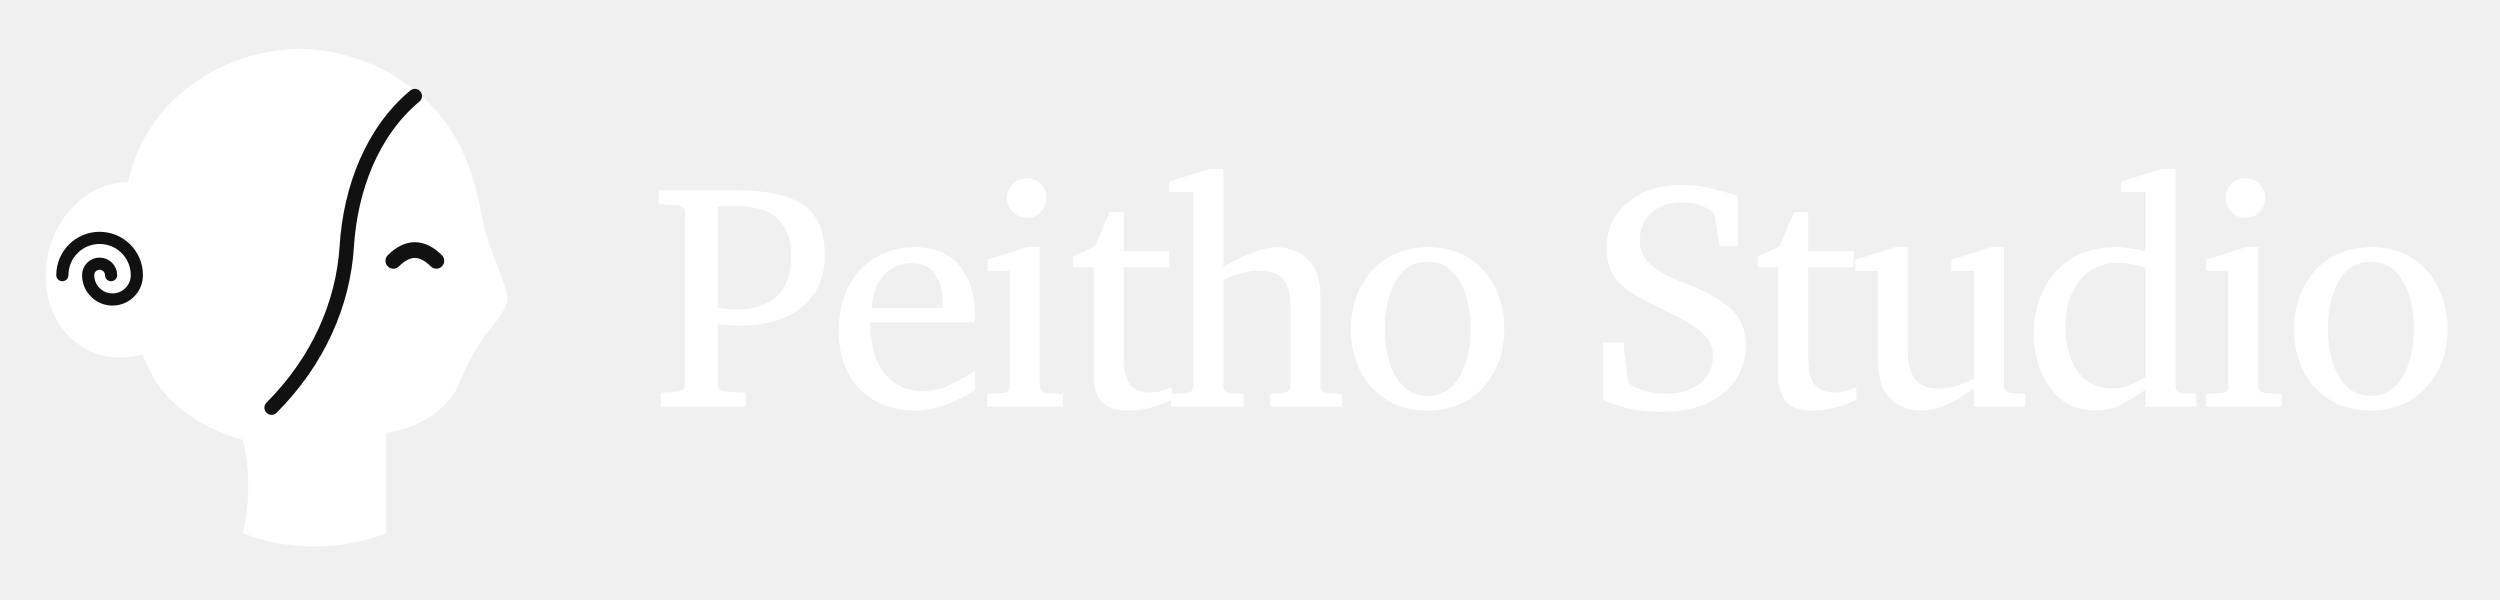
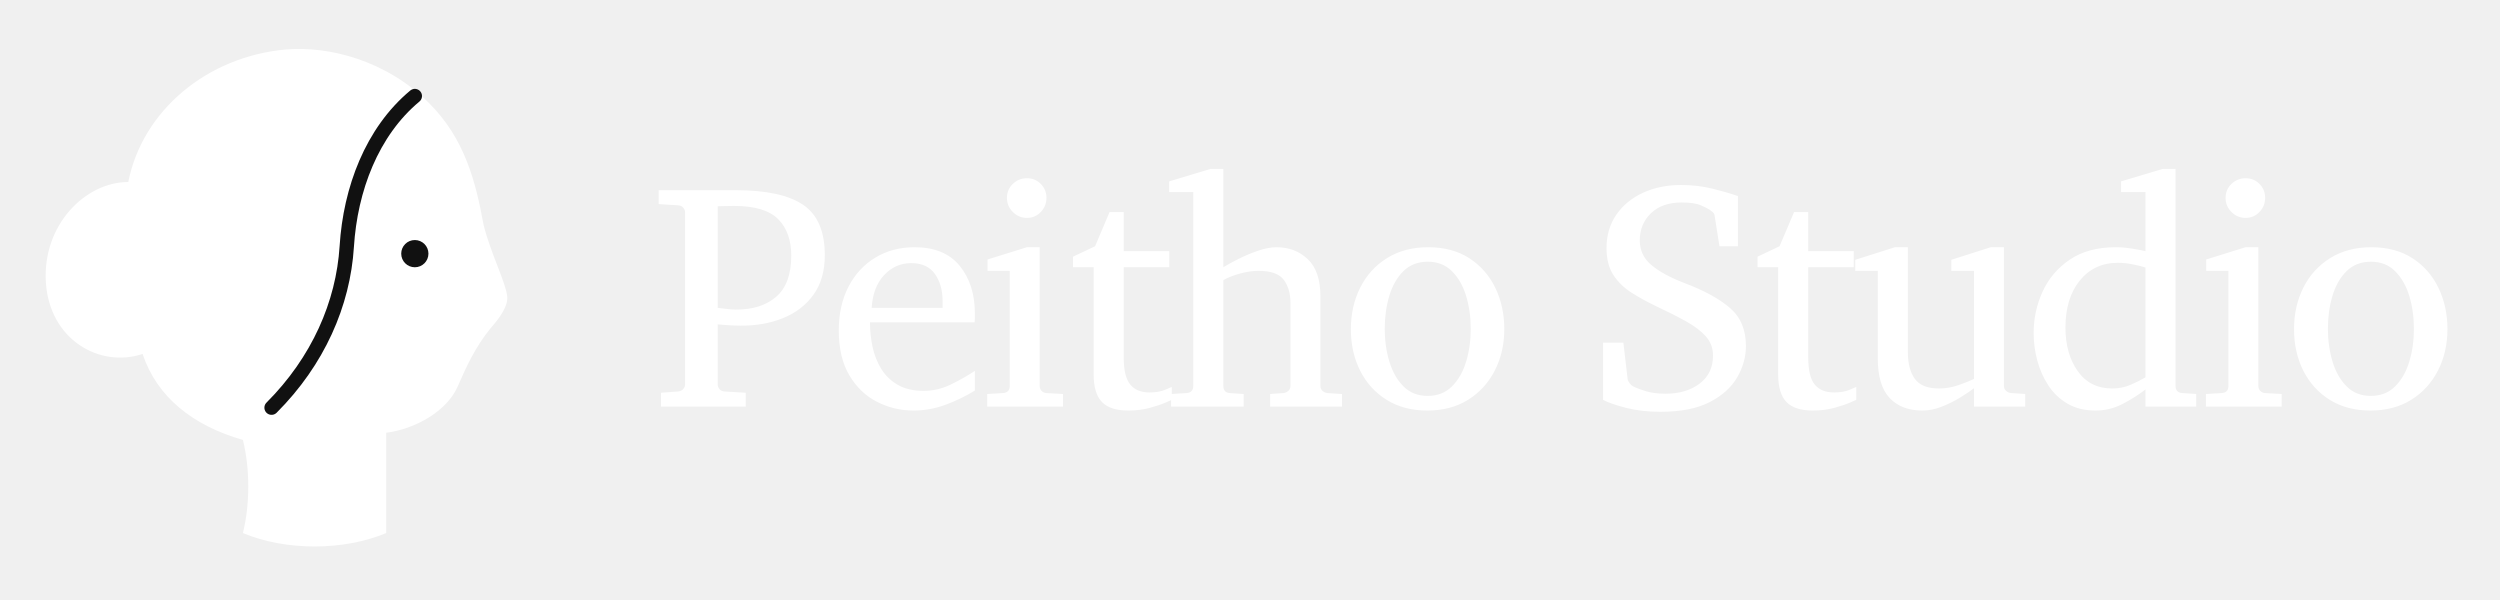
<svg xmlns="http://www.w3.org/2000/svg" viewBox="0 0 775 186" width="775" height="186" role="img">
  <g transform="translate(-13.54 -23.53) scale(2.2209)">
    <path d="M60 85L60 71C64 70.5 68.5 68 70 64.5C71.3 61.5 72.5 59 74.5 56.5C76 54.8 77 53.3 76.9 52C76.7 50 74.6 46 73.6 42C72.5 36 71 30 66 25C60 19 52 17 46 17.5C35 18.5 26 26 24 36C18 36 12 42 12.5 50C13 58 20 62 26 60C28 66 33 70 40 72C41 76 41 81 40 85C46 87.5 54 87.5 60 85Z" fill="#ffffff" />
    <path d="M64 24C58 29 55 37 54.5 45C54 53 50.5 61 44 67.5" fill="none" stroke="#111111" stroke-width="2" stroke-linecap="round" />
-     <path d="M21.6 49a1.6 1.6 0 1 0-3.2 0a3.4 3.4 0 1 0 6.8 0a5.2 5.2 0 1 0-10.4 0" fill="none" stroke="#111111" stroke-width="1.7" stroke-linecap="round" />
-     <path d="M61 47q3-3 6 0" fill="none" stroke="#111111" stroke-width="2.2" stroke-linecap="round" />
+     <circle cx="64" cy="46" r="1.9" fill="#111111" />
  </g>
  <path transform="translate(201.69 126.05)" fill="#ffffff" d="M54.00-46.92L54.00-46.92Q54.00-39.55 50.49-34.69Q46.97-29.83 41.06-27.44Q35.16-25.05 27.88-25.10L27.88-25.10Q25.93-25.10 23.56-25.27Q21.19-25.44 20.80-25.49L20.80-25.49L20.80-6.88Q20.80-6.15 21.31-5.47Q21.83-4.79 22.90-4.69L22.90-4.69L29.49-4.30L29.49 0L3.22 0L3.22-4.30L8.50-4.69Q9.57-4.79 10.13-5.47Q10.69-6.15 10.69-6.88L10.69-6.88L10.69-60.21Q10.69-60.94 10.13-61.65Q9.57-62.35 8.50-62.40L8.50-62.40L2.49-62.79L2.49-67.09L26.42-67.09Q40.58-67.09 47.29-62.55Q54.00-58.01 54.00-46.92ZM43.60-46.78L43.60-46.78Q43.60-54.05 39.53-58.13Q35.45-62.21 25.88-62.21L25.88-62.21Q24.51-62.21 22.66-62.16Q20.80-62.11 20.80-62.11L20.80-62.11L20.80-30.62Q21.04-30.62 23.02-30.35Q25-30.08 26.42-30.08L26.42-30.08Q34.28-30.03 38.94-34.06Q43.60-38.09 43.60-46.78ZM100.52-11.08L100.52-4.98Q96.32-2.39 91.46-0.59Q86.60 1.22 81.52 1.22L81.52 1.22Q75.47 1.22 70.17-1.49Q64.87-4.20 61.60-9.72Q58.33-15.23 58.33-23.58L58.33-23.58Q58.33-31.40 61.36-37.21Q64.38-43.02 69.71-46.22Q75.03-49.41 81.81-49.41L81.81-49.41Q91.14-49.41 95.83-43.63Q100.52-37.84 100.52-28.91L100.52-28.91Q100.52-28.42 100.52-27.61Q100.52-26.81 100.42-26.12L100.42-26.12L68.00-26.12Q68.00-22.31 68.80-18.53Q69.61-14.75 71.51-11.67Q73.42-8.59 76.64-6.74Q79.86-4.88 84.70-4.88L84.70-4.88Q88.99-4.88 93.07-6.86Q97.15-8.84 100.52-11.08L100.52-11.08ZM68.53-30.62L90.51-30.62L90.51-32.81Q90.51-37.74 88.14-41.11Q85.77-44.48 80.79-44.48L80.79-44.48Q75.86-44.48 72.39-40.77Q68.92-37.06 68.53-30.62L68.53-30.62ZM122.71-64.70L122.71-64.70Q122.71-62.16 120.95-60.33Q119.20-58.50 116.66-58.50L116.66-58.50Q114.12-58.50 112.29-60.33Q110.46-62.16 110.46-64.70L110.46-64.70Q110.46-67.29 112.29-69.04Q114.12-70.80 116.66-70.80L116.66-70.80Q119.20-70.80 120.95-69.04Q122.71-67.29 122.71-64.70ZM127.84-3.91L127.84 0L104.35 0L104.35-3.91L109.23-4.20Q111.33-4.35 111.33-6.40L111.33-6.40L111.33-42.09L104.45-42.09L104.45-45.61L116.66-49.41L120.61-49.41L120.61-6.40Q120.61-5.47 121.22-4.86Q121.83-4.25 122.71-4.20L122.71-4.20L127.84-3.91ZM161.56-6.10L161.56-2.10Q161.56-2.10 159.68-1.27Q157.80-0.44 154.75 0.39Q151.69 1.22 148.08 1.22L148.08 1.22Q142.46 1.22 139.90-1.44Q137.34-4.10 137.34-10.01L137.34-10.01L137.34-43.21L130.94-43.21L130.94-46.48L137.78-49.71L142.27-60.30L146.66-60.30L146.66-48.19L160.78-48.19L160.78-43.21L146.66-43.21L146.66-15.28Q146.66-9.33 148.67-6.86Q150.67-4.39 154.67-4.39L154.67-4.39Q157.60-4.39 159.58-5.25Q161.56-6.10 161.56-6.10L161.56-6.10ZM214.32-3.91L214.32 0L192.05 0L192.05-3.91L196.15-4.20Q197.03-4.30 197.69-4.88Q198.35-5.47 198.35-6.40L198.35-6.40L198.35-32.18Q198.35-36.47 196.30-39.28Q194.25-42.09 188.44-42.09L188.44-42.09Q185.80-42.09 182.75-41.26Q179.70-40.43 177.55-39.21L177.55-39.21L177.55-6.40Q177.55-4.35 179.55-4.20L179.55-4.20L183.85-3.91L183.85 0L161.34 0L161.34-3.91L166.13-4.20Q168.22-4.35 168.22-6.40L168.22-6.40L168.22-66.50L160.75-66.50L160.75-69.82L173.55-73.68L177.55-73.68L177.55-43.21Q179.36-44.34 182.24-45.78Q185.12-47.22 188.29-48.32Q191.47-49.41 194.05-49.41L194.05-49.41Q199.82-49.41 203.72-45.70Q207.63-41.99 207.63-34.28L207.63-34.28L207.63-6.40Q207.63-5.47 208.29-4.88Q208.95-4.30 209.83-4.20L209.83-4.20L214.32-3.91ZM264.64-24.02L264.64-24.02Q264.64-16.94 261.71-11.21Q258.78-5.47 253.43-2.12Q248.09 1.22 240.76 1.22L240.76 1.22Q233.49 1.22 228.16-2.10Q222.84-5.42 219.96-11.13Q217.08-16.85 217.08-24.02L217.08-24.02Q217.08-31.15 219.99-36.91Q222.89-42.68 228.29-46.04Q233.68-49.41 241.05-49.41L241.05-49.41Q248.53-49.41 253.80-46.00Q259.07-42.58 261.86-36.82Q264.64-31.05 264.64-24.02ZM254.24-24.12L254.24-24.12Q254.24-29.59 252.80-34.33Q251.36-39.06 248.40-41.99Q245.45-44.92 240.96-44.92L240.96-44.92Q236.32-44.92 233.36-41.99Q230.41-39.06 228.99-34.33Q227.58-29.59 227.58-24.12L227.58-24.12Q227.58-18.70 229.02-13.94Q230.46-9.18 233.41-6.25Q236.37-3.32 240.86-3.32L240.86-3.32Q245.45-3.32 248.40-6.25Q251.36-9.18 252.80-13.92Q254.24-18.65 254.24-24.12ZM339.55-18.80L339.55-18.80Q339.55-13.77 336.84-9.08Q334.13-4.39 328.29-1.39Q322.46 1.61 313.03 1.61L313.03 1.61Q307.13 1.61 302.32 0.37Q297.51-0.88 295.26-2.10L295.26-2.10L295.26-19.82L301.56-19.82L302.88-8.50Q302.97-7.91 303.51-7.23Q304.05-6.54 304.54-6.30L304.54-6.30Q306.10-5.52 308.59-4.76Q311.08-4.00 314.64-4.00L314.64-4.00Q321.04-4.00 325.19-7.13Q329.34-10.25 329.34-15.82L329.34-15.82Q329.34-19.29 327.14-21.75Q324.95-24.22 321.02-26.42Q317.09-28.61 311.76-31.10L311.76-31.10Q307.66-33.06 304.15-35.28Q300.63-37.50 298.48-40.77Q296.33-44.04 296.33-49.12L296.33-49.12Q296.33-55.08 299.36-59.47Q302.39-63.87 307.61-66.28Q312.84-68.70 319.43-68.70L319.43-68.70Q324.65-68.70 329.22-67.55Q333.79-66.41 337.06-65.28L337.06-65.28L337.06-49.71L331.34-49.71L329.83-59.28Q329.78-59.81 329.29-60.25Q328.80-60.69 328.37-60.99L328.37-60.99Q327.58-61.52 325.58-62.40Q323.58-63.28 319.58-63.28L319.58-63.28Q313.57-63.28 310.10-59.94Q306.64-56.59 306.64-51.51L306.64-51.51Q306.64-46.92 310.23-43.90Q313.81-40.87 320.55-38.28L320.55-38.28Q329.63-34.86 334.59-30.59Q339.55-26.32 339.55-18.80ZM373.75-6.10L373.75-2.10Q373.75-2.10 371.87-1.27Q369.99-0.44 366.94 0.39Q363.89 1.22 360.28 1.22L360.28 1.22Q354.66 1.22 352.10-1.44Q349.54-4.10 349.54-10.01L349.54-10.01L349.54-43.21L343.14-43.21L343.14-46.48L349.97-49.71L354.47-60.30L358.86-60.30L358.86-48.19L372.97-48.19L372.97-43.21L358.86-43.21L358.86-15.28Q358.86-9.33 360.86-6.86Q362.87-4.39 366.87-4.39L366.87-4.39Q369.80-4.39 371.78-5.25Q373.75-6.10 373.75-6.10L373.75-6.10ZM426.13-3.91L426.13 0L410.26 0L410.26-5.71Q408.55-4.39 405.91-2.78Q403.27-1.17 400.25 0.02Q397.22 1.22 394.24 1.22L394.24 1.22Q387.79 1.22 384.11-2.66Q380.42-6.54 380.42-14.99L380.42-14.99L380.42-42.09L373.44-42.09L373.44-45.51L385.74-49.41L389.75-49.41L389.75-16.89Q389.75-11.57 391.92-8.59Q394.09-5.62 399.42-5.62L399.42-5.62Q402.49-5.62 405.47-6.67Q408.45-7.71 410.26-8.59L410.26-8.59L410.26-42.09L403.22-42.09L403.22-45.51L415.43-49.41L419.53-49.41L419.53-6.40Q419.53-5.47 420.19-4.88Q420.85-4.30 421.73-4.20L421.73-4.20L426.13-3.91ZM479.13-3.91L479.13 0L463.41 0L463.41-5.32Q459.99-2.69 456.13-0.73Q452.28 1.22 447.93 1.22L447.93 1.22Q442.90 1.22 439.26-0.90Q435.63-3.03 433.31-6.54Q430.99-10.06 429.86-14.31Q428.74-18.55 428.74-22.80L428.74-22.80Q428.74-29.59 431.52-35.67Q434.31-41.75 439.97-45.58Q445.63-49.41 454.23-49.41L454.23-49.41Q456.62-49.41 459.43-48.95Q462.24-48.49 463.41-48.19L463.41-48.19L463.41-66.50L455.84-66.50L455.84-69.82L468.73-73.68L472.73-73.68L472.73-6.40Q472.73-4.35 474.83-4.20L474.83-4.20L479.13-3.91ZM463.41-9.08L463.41-9.08L463.41-43.12Q462.14-43.55 459.62-44.07Q457.11-44.58 454.91-44.58L454.91-44.58Q447.49-44.58 443.05-39.09Q438.60-33.59 438.60-24.51L438.60-24.51Q438.60-16.36 442.41-10.99Q446.22-5.62 453.11-5.62L453.11-5.62Q456.13-5.62 458.79-6.76Q461.46-7.91 463.41-9.08ZM500.50-64.70L500.50-64.70Q500.50-62.16 498.74-60.33Q496.98-58.50 494.44-58.50L494.44-58.50Q491.90-58.50 490.07-60.33Q488.24-62.16 488.24-64.70L488.24-64.70Q488.24-67.29 490.07-69.04Q491.90-70.80 494.44-70.80L494.44-70.80Q496.98-70.80 498.74-69.04Q500.50-67.29 500.50-64.70ZM505.62-3.91L505.62 0L482.14 0L482.14-3.91L487.02-4.20Q489.12-4.35 489.12-6.40L489.12-6.40L489.12-42.09L482.23-42.09L482.23-45.61L494.44-49.41L498.40-49.41L498.40-6.40Q498.40-5.47 499.01-4.86Q499.62-4.25 500.50-4.20L500.50-4.20L505.62-3.91ZM557.02-24.02L557.02-24.02Q557.02-16.94 554.09-11.21Q551.16-5.47 545.81-2.12Q540.46 1.22 533.14 1.22L533.14 1.22Q525.87 1.22 520.54-2.10Q515.22-5.42 512.34-11.13Q509.46-16.85 509.46-24.02L509.46-24.02Q509.46-31.15 512.36-36.91Q515.27-42.68 520.67-46.04Q526.06-49.41 533.43-49.41L533.43-49.41Q540.90-49.41 546.18-46.00Q551.45-42.58 554.23-36.82Q557.02-31.05 557.02-24.02ZM546.62-24.12L546.62-24.12Q546.62-29.59 545.18-34.33Q543.74-39.06 540.78-41.99Q537.83-44.92 533.34-44.92L533.34-44.92Q528.70-44.92 525.74-41.99Q522.79-39.06 521.37-34.33Q519.96-29.59 519.96-24.12L519.96-24.12Q519.96-18.70 521.40-13.94Q522.84-9.18 525.79-6.25Q528.75-3.32 533.24-3.32L533.24-3.32Q537.83-3.32 540.78-6.25Q543.74-9.18 545.18-13.92Q546.62-18.65 546.62-24.12Z" />
</svg>
